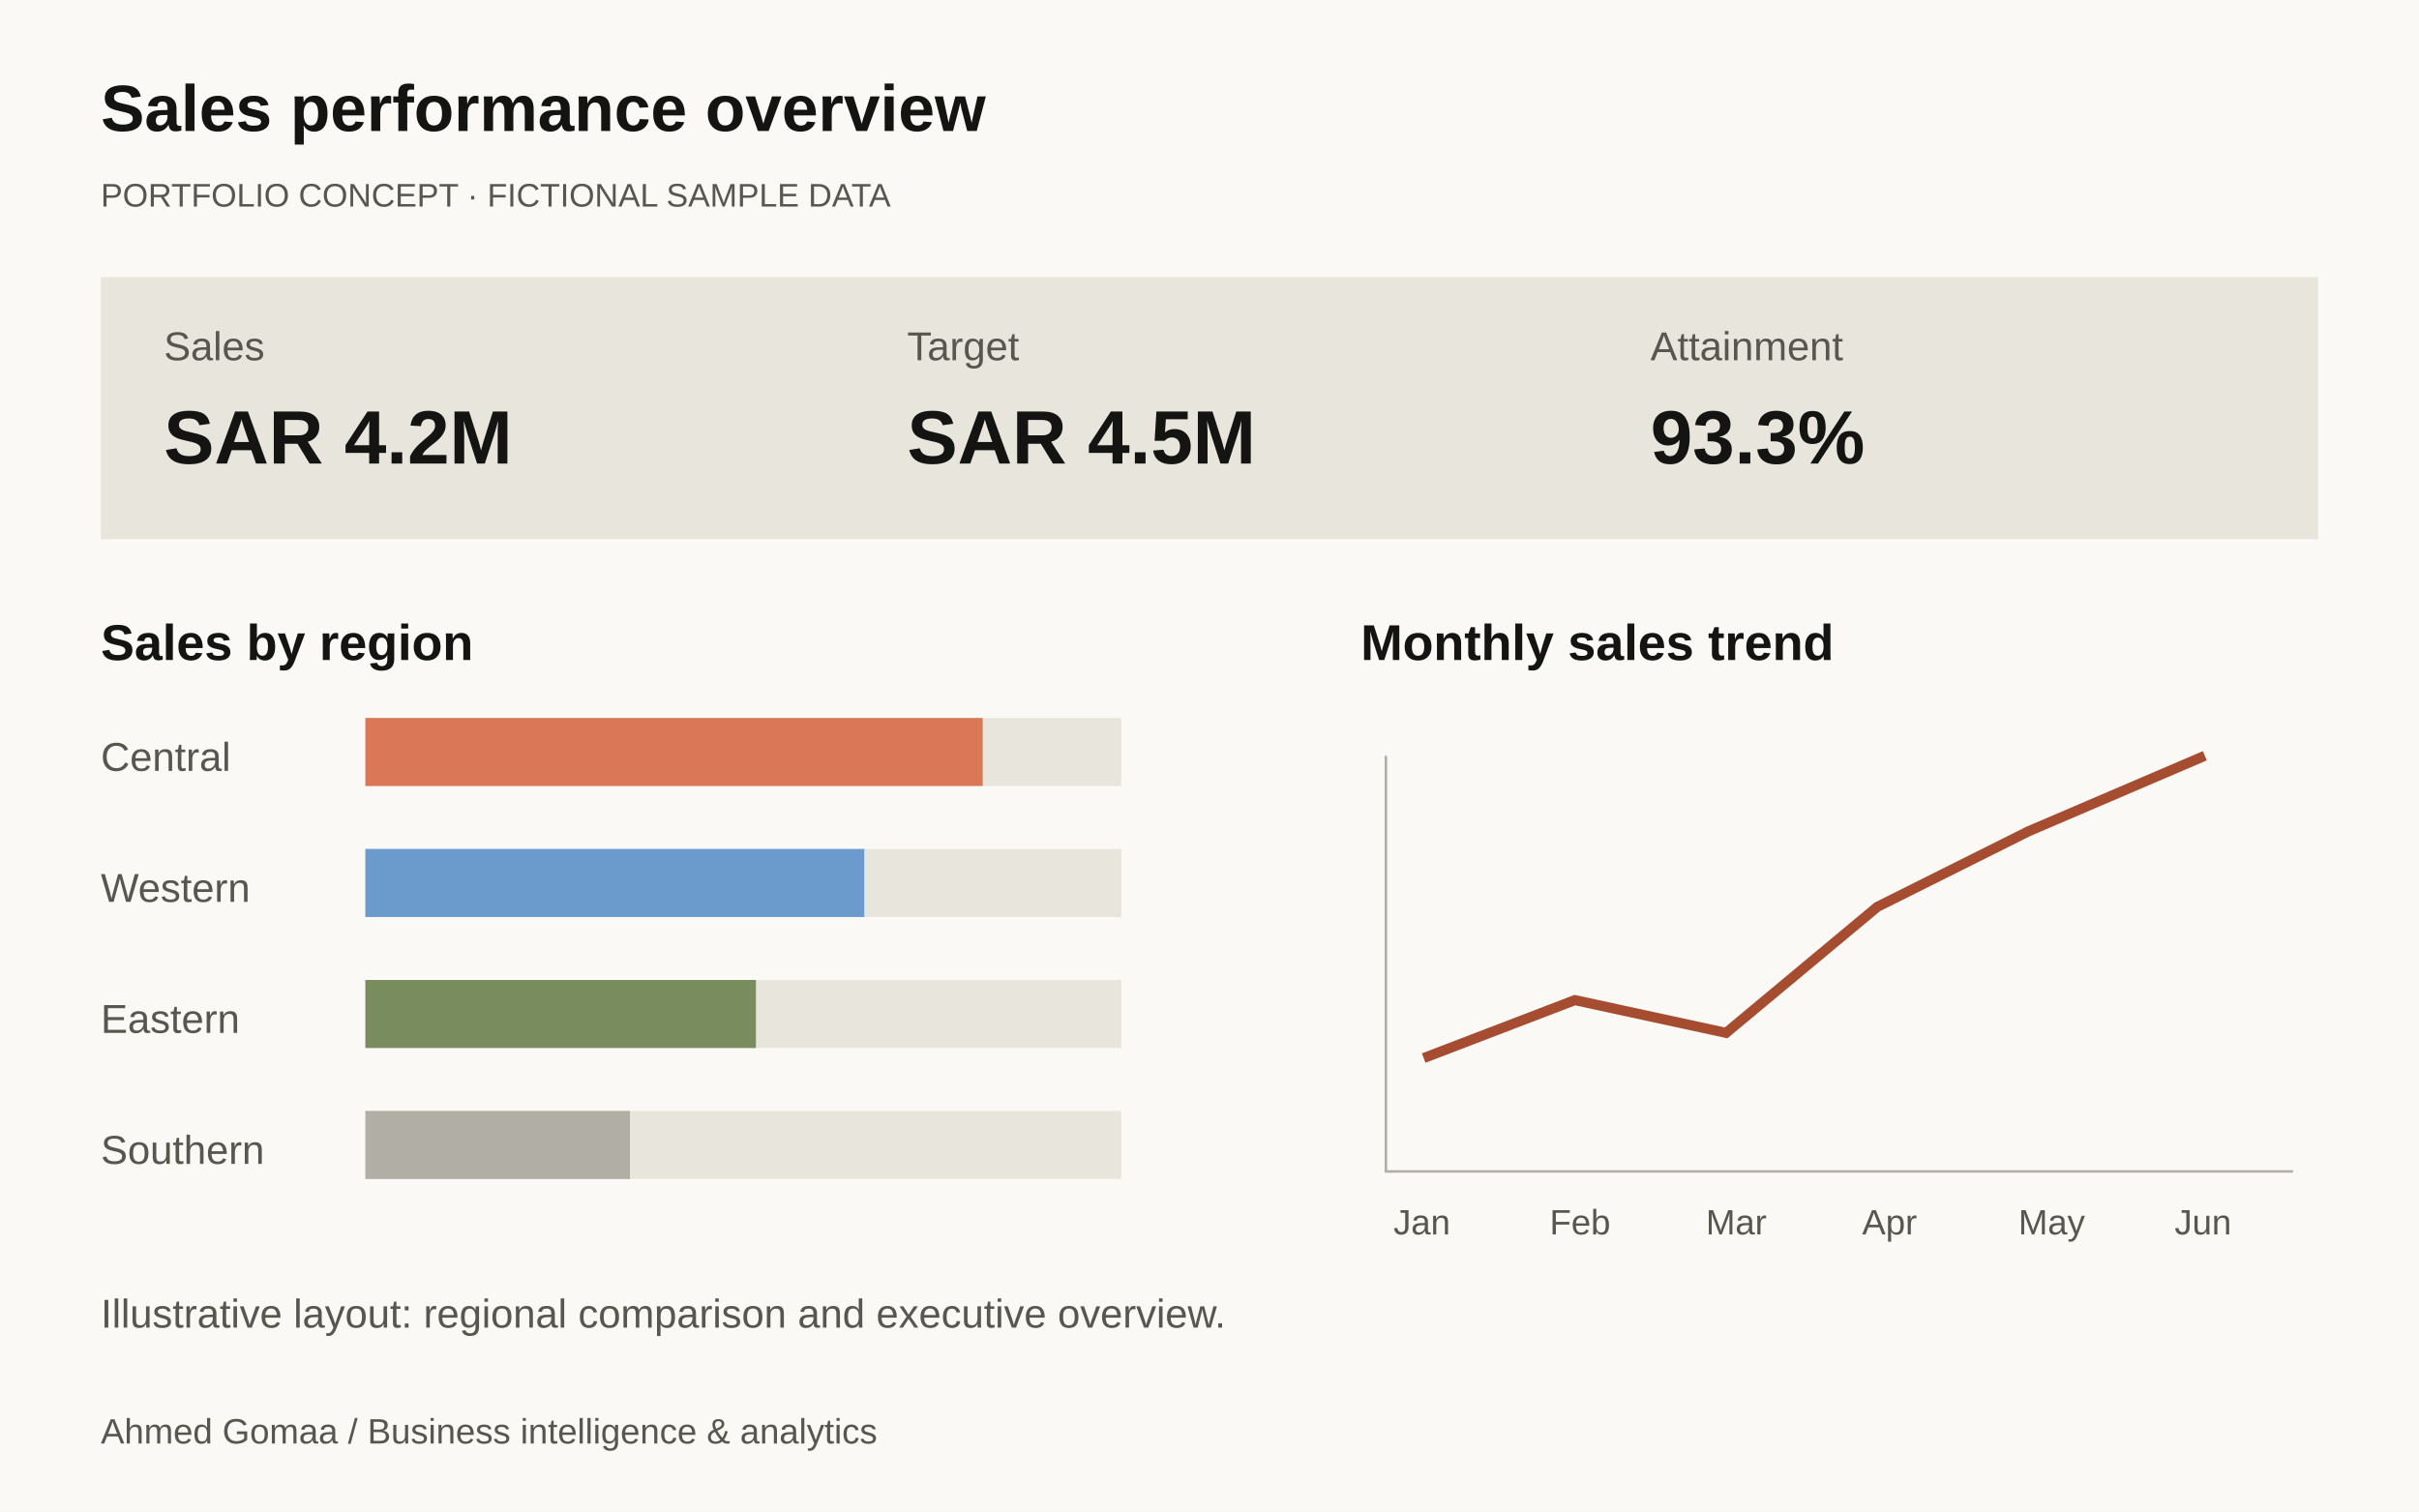
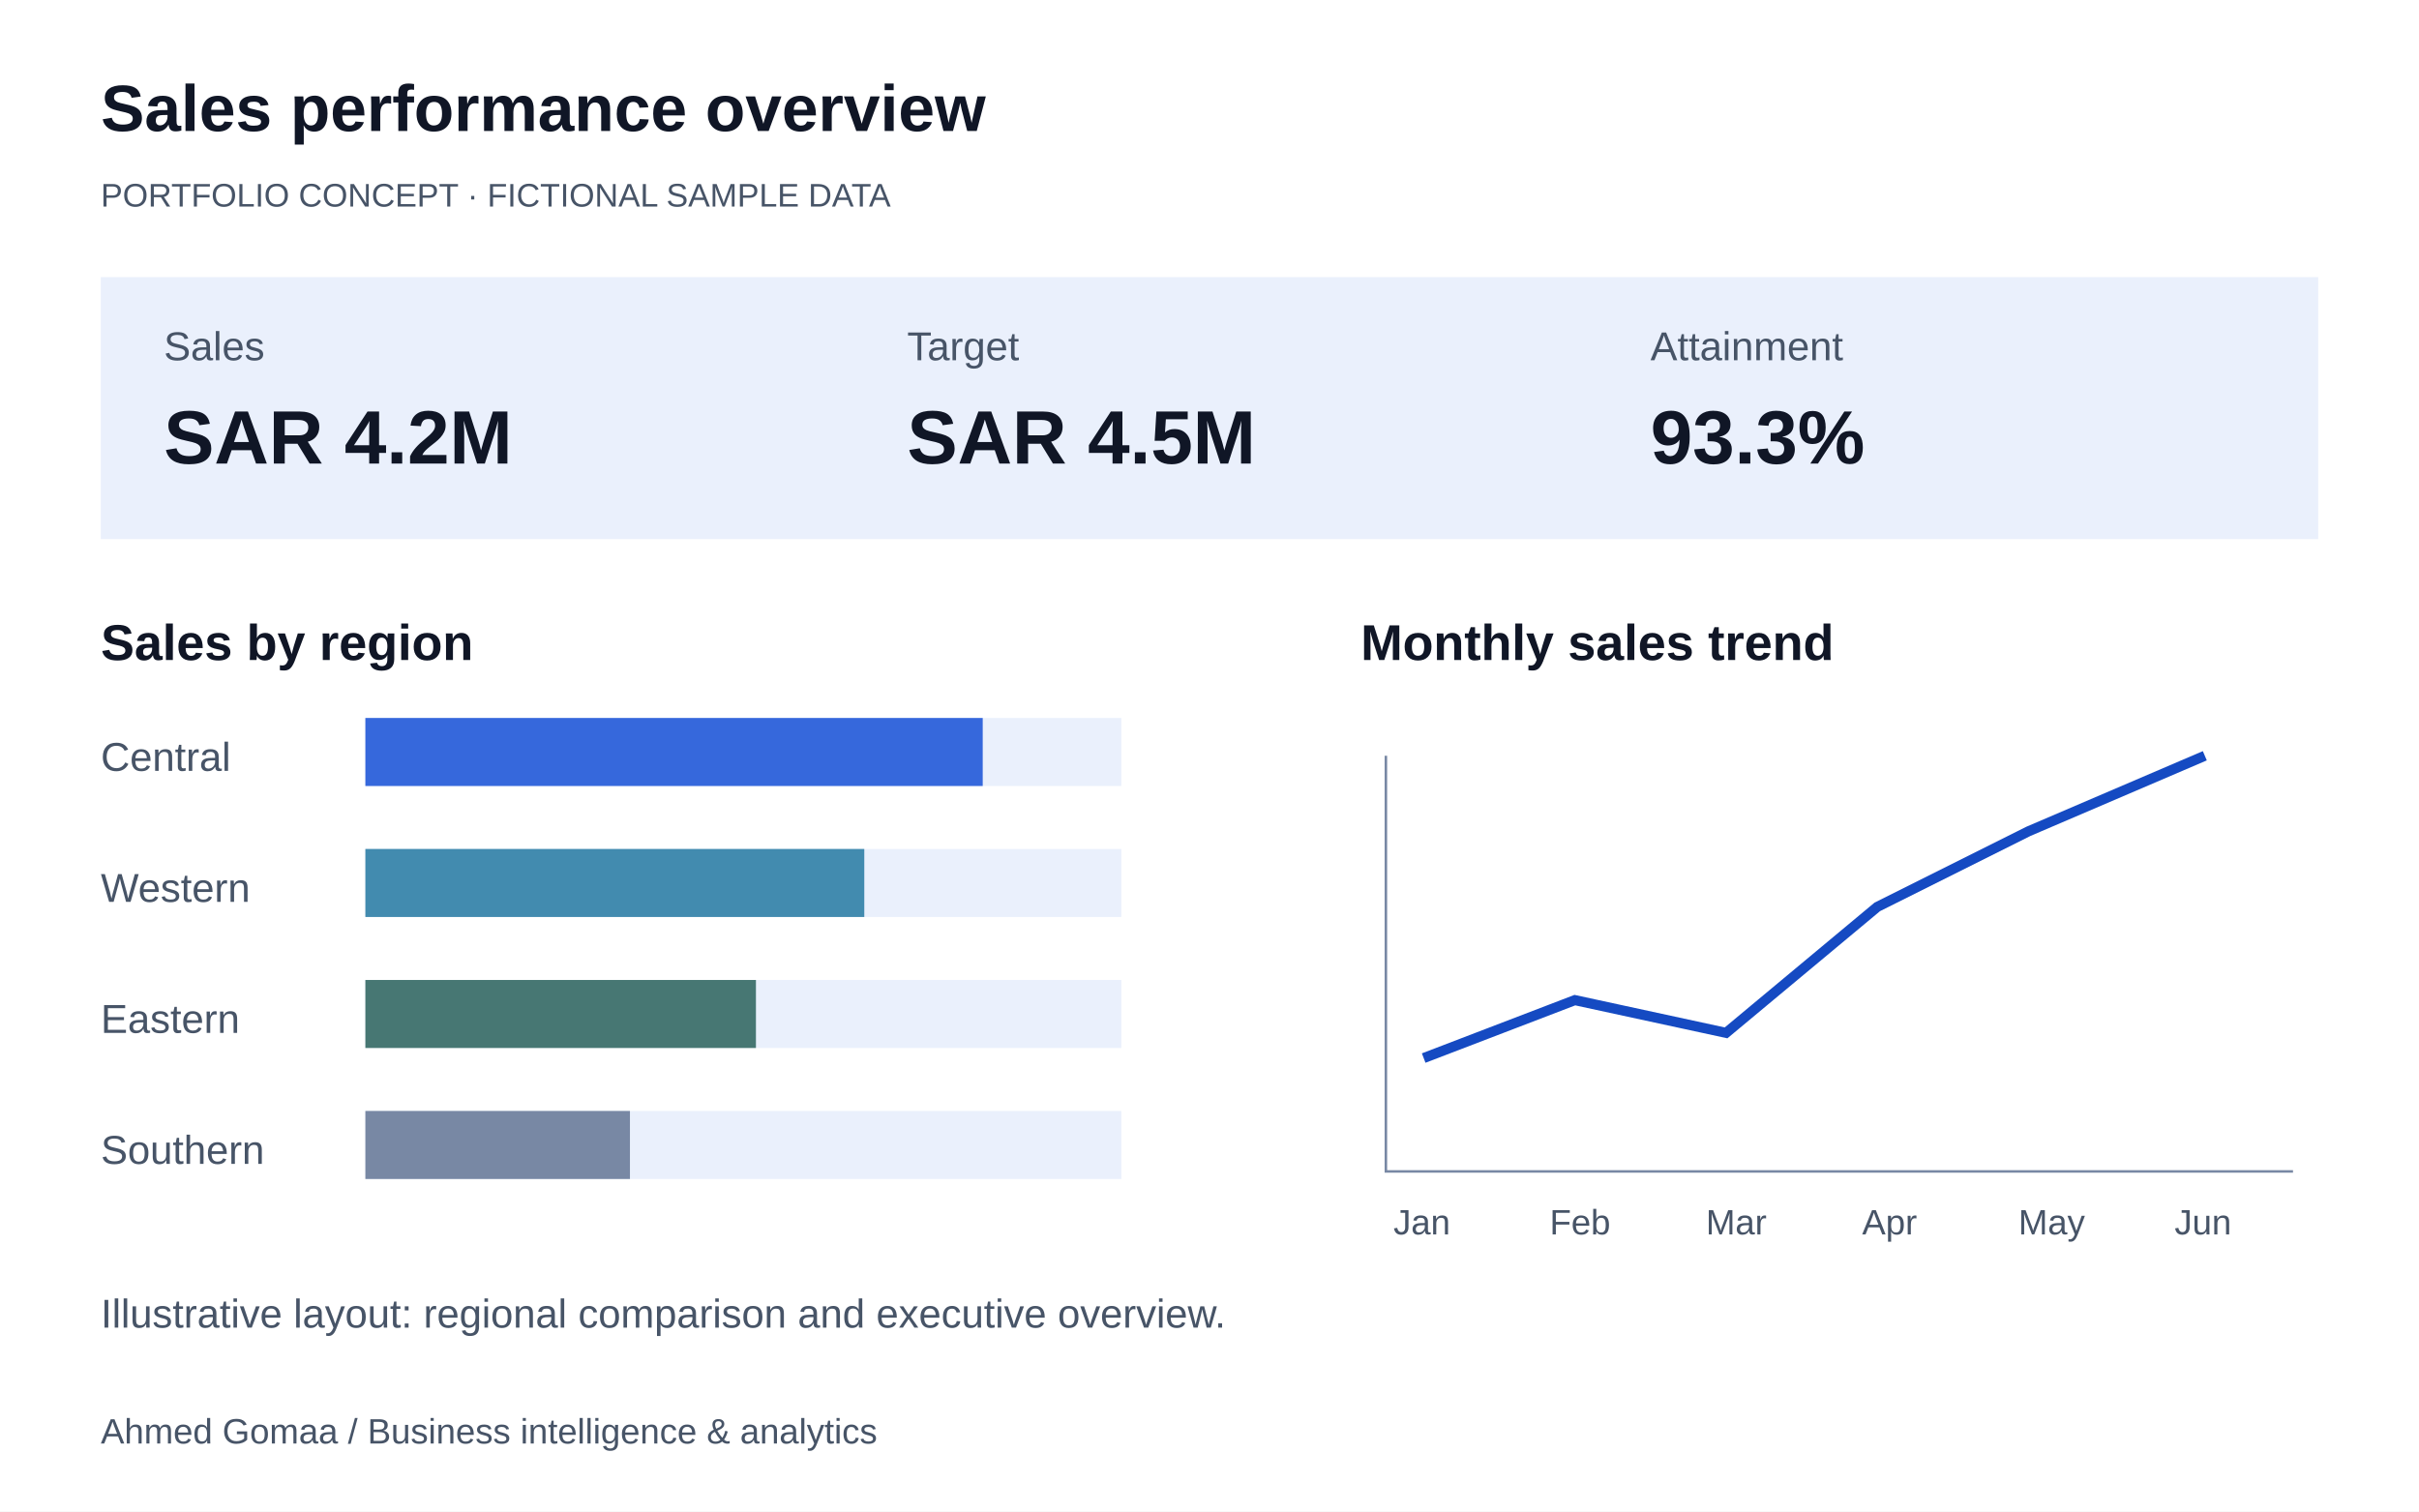
<svg xmlns="http://www.w3.org/2000/svg" viewBox="0 0 960 600" role="img">
-   <rect x="0" y="0" width="960" height="600" fill="#faf9f5" />
-   <text x="40" y="52" font-family="Arial,sans-serif" font-size="26" fill="#141413" font-weight="600">Sales performance overview</text>
-   <text x="40" y="82" font-family="Arial,sans-serif" font-size="13" fill="#575750" font-weight="400">PORTFOLIO CONCEPT · FICTIONAL SAMPLE DATA</text>
-   <rect x="40" y="110" width="880" height="104" fill="#e8e6dc" />
-   <text x="65" y="143" font-family="Arial,sans-serif" font-size="16" fill="#575750" font-weight="400">Sales</text>
-   <text x="65" y="184" font-family="Arial,sans-serif" font-size="30" fill="#141413" font-weight="600">SAR 4.2M</text>
-   <text x="360" y="143" font-family="Arial,sans-serif" font-size="16" fill="#575750" font-weight="400">Target</text>
-   <text x="360" y="184" font-family="Arial,sans-serif" font-size="30" fill="#141413" font-weight="600">SAR 4.5M</text>
-   <text x="655" y="143" font-family="Arial,sans-serif" font-size="16" fill="#575750" font-weight="400">Attainment</text>
-   <text x="655" y="184" font-family="Arial,sans-serif" font-size="30" fill="#141413" font-weight="600">93.3%</text>
-   <text x="40" y="262" font-family="Arial,sans-serif" font-size="20" fill="#141413" font-weight="600">Sales by region</text>
-   <text x="540" y="262" font-family="Arial,sans-serif" font-size="20" fill="#141413" font-weight="600">Monthly sales trend</text>
-   <text x="40" y="306" font-family="Arial,sans-serif" font-size="16" fill="#575750" font-weight="400">Central</text>
-   <rect x="145" y="285" width="300" height="27" fill="#e8e6dc" />
-   <rect x="145" y="285" width="245" height="27" fill="#d97757" />
-   <text x="40" y="358" font-family="Arial,sans-serif" font-size="16" fill="#575750" font-weight="400">Western</text>
-   <rect x="145" y="337" width="300" height="27" fill="#e8e6dc" />
-   <rect x="145" y="337" width="198" height="27" fill="#6a9bcc" />
-   <text x="40" y="410" font-family="Arial,sans-serif" font-size="16" fill="#575750" font-weight="400">Eastern</text>
-   <rect x="145" y="389" width="300" height="27" fill="#e8e6dc" />
-   <rect x="145" y="389" width="155" height="27" fill="#788c5d" />
-   <text x="40" y="462" font-family="Arial,sans-serif" font-size="16" fill="#575750" font-weight="400">Southern</text>
-   <rect x="145" y="441" width="300" height="27" fill="#e8e6dc" />
-   <rect x="145" y="441" width="105" height="27" fill="#b0aea5" />
-   <path d="M550 300 V465 H910" fill="none" stroke="#b0aea5" />
-   <path d="M565 420 L625 397 L685 410 L745 360 L805 330 L875 300" fill="none" stroke="#a64c31" stroke-width="4" />
-   <text x="553" y="490" font-family="Arial,sans-serif" font-size="14" fill="#575750" font-weight="400">Jan</text>
-   <text x="615" y="490" font-family="Arial,sans-serif" font-size="14" fill="#575750" font-weight="400">Feb</text>
-   <text x="677" y="490" font-family="Arial,sans-serif" font-size="14" fill="#575750" font-weight="400">Mar</text>
-   <text x="739" y="490" font-family="Arial,sans-serif" font-size="14" fill="#575750" font-weight="400">Apr</text>
-   <text x="801" y="490" font-family="Arial,sans-serif" font-size="14" fill="#575750" font-weight="400">May</text>
-   <text x="863" y="490" font-family="Arial,sans-serif" font-size="14" fill="#575750" font-weight="400">Jun</text>
-   <text x="40" y="527" font-family="Arial,sans-serif" font-size="16" fill="#575750" font-weight="400">Illustrative layout: regional comparison and executive overview.</text>
-   <text x="40" y="573" font-family="Arial,sans-serif" font-size="14" fill="#575750" font-weight="400">Ahmed Gomaa / Business intelligence &amp; analytics</text>
+   <rect x="0" y="0" width="960" height="600" fill="#ffffff" />
+   <text x="40" y="52" font-family="Arial,sans-serif" font-size="26" fill="#101626" font-weight="600">Sales performance overview</text>
+   <text x="40" y="82" font-family="Arial,sans-serif" font-size="13" fill="#475467" font-weight="400">PORTFOLIO CONCEPT · FICTIONAL SAMPLE DATA</text>
+   <rect x="40" y="110" width="880" height="104" fill="#eaf0fc" />
+   <text x="65" y="143" font-family="Arial,sans-serif" font-size="16" fill="#475467" font-weight="400">Sales</text>
+   <text x="65" y="184" font-family="Arial,sans-serif" font-size="30" fill="#101626" font-weight="600">SAR 4.2M</text>
+   <text x="360" y="143" font-family="Arial,sans-serif" font-size="16" fill="#475467" font-weight="400">Target</text>
+   <text x="360" y="184" font-family="Arial,sans-serif" font-size="30" fill="#101626" font-weight="600">SAR 4.5M</text>
+   <text x="655" y="143" font-family="Arial,sans-serif" font-size="16" fill="#475467" font-weight="400">Attainment</text>
+   <text x="655" y="184" font-family="Arial,sans-serif" font-size="30" fill="#101626" font-weight="600">93.3%</text>
+   <text x="40" y="262" font-family="Arial,sans-serif" font-size="20" fill="#101626" font-weight="600">Sales by region</text>
+   <text x="540" y="262" font-family="Arial,sans-serif" font-size="20" fill="#101626" font-weight="600">Monthly sales trend</text>
+   <text x="40" y="306" font-family="Arial,sans-serif" font-size="16" fill="#475467" font-weight="400">Central</text>
+   <rect x="145" y="285" width="300" height="27" fill="#eaf0fc" />
+   <rect x="145" y="285" width="245" height="27" fill="#3668dc" />
+   <text x="40" y="358" font-family="Arial,sans-serif" font-size="16" fill="#475467" font-weight="400">Western</text>
+   <rect x="145" y="337" width="300" height="27" fill="#eaf0fc" />
+   <rect x="145" y="337" width="198" height="27" fill="#428baf" />
+   <text x="40" y="410" font-family="Arial,sans-serif" font-size="16" fill="#475467" font-weight="400">Eastern</text>
+   <rect x="145" y="389" width="300" height="27" fill="#eaf0fc" />
+   <rect x="145" y="389" width="155" height="27" fill="#477773" />
+   <text x="40" y="462" font-family="Arial,sans-serif" font-size="16" fill="#475467" font-weight="400">Southern</text>
+   <rect x="145" y="441" width="300" height="27" fill="#eaf0fc" />
+   <rect x="145" y="441" width="105" height="27" fill="#7888a4" />
+   <path d="M550 300 V465 H910" fill="none" stroke="#7888a4" />
+   <path d="M565 420 L625 397 L685 410 L745 360 L805 330 L875 300" fill="none" stroke="#154ac2" stroke-width="4" />
+   <text x="553" y="490" font-family="Arial,sans-serif" font-size="14" fill="#475467" font-weight="400">Jan</text>
+   <text x="615" y="490" font-family="Arial,sans-serif" font-size="14" fill="#475467" font-weight="400">Feb</text>
+   <text x="677" y="490" font-family="Arial,sans-serif" font-size="14" fill="#475467" font-weight="400">Mar</text>
+   <text x="739" y="490" font-family="Arial,sans-serif" font-size="14" fill="#475467" font-weight="400">Apr</text>
+   <text x="801" y="490" font-family="Arial,sans-serif" font-size="14" fill="#475467" font-weight="400">May</text>
+   <text x="863" y="490" font-family="Arial,sans-serif" font-size="14" fill="#475467" font-weight="400">Jun</text>
+   <text x="40" y="527" font-family="Arial,sans-serif" font-size="16" fill="#475467" font-weight="400">Illustrative layout: regional comparison and executive overview.</text>
+   <text x="40" y="573" font-family="Arial,sans-serif" font-size="14" fill="#475467" font-weight="400">Ahmed Gomaa / Business intelligence &amp; analytics</text>
</svg>
